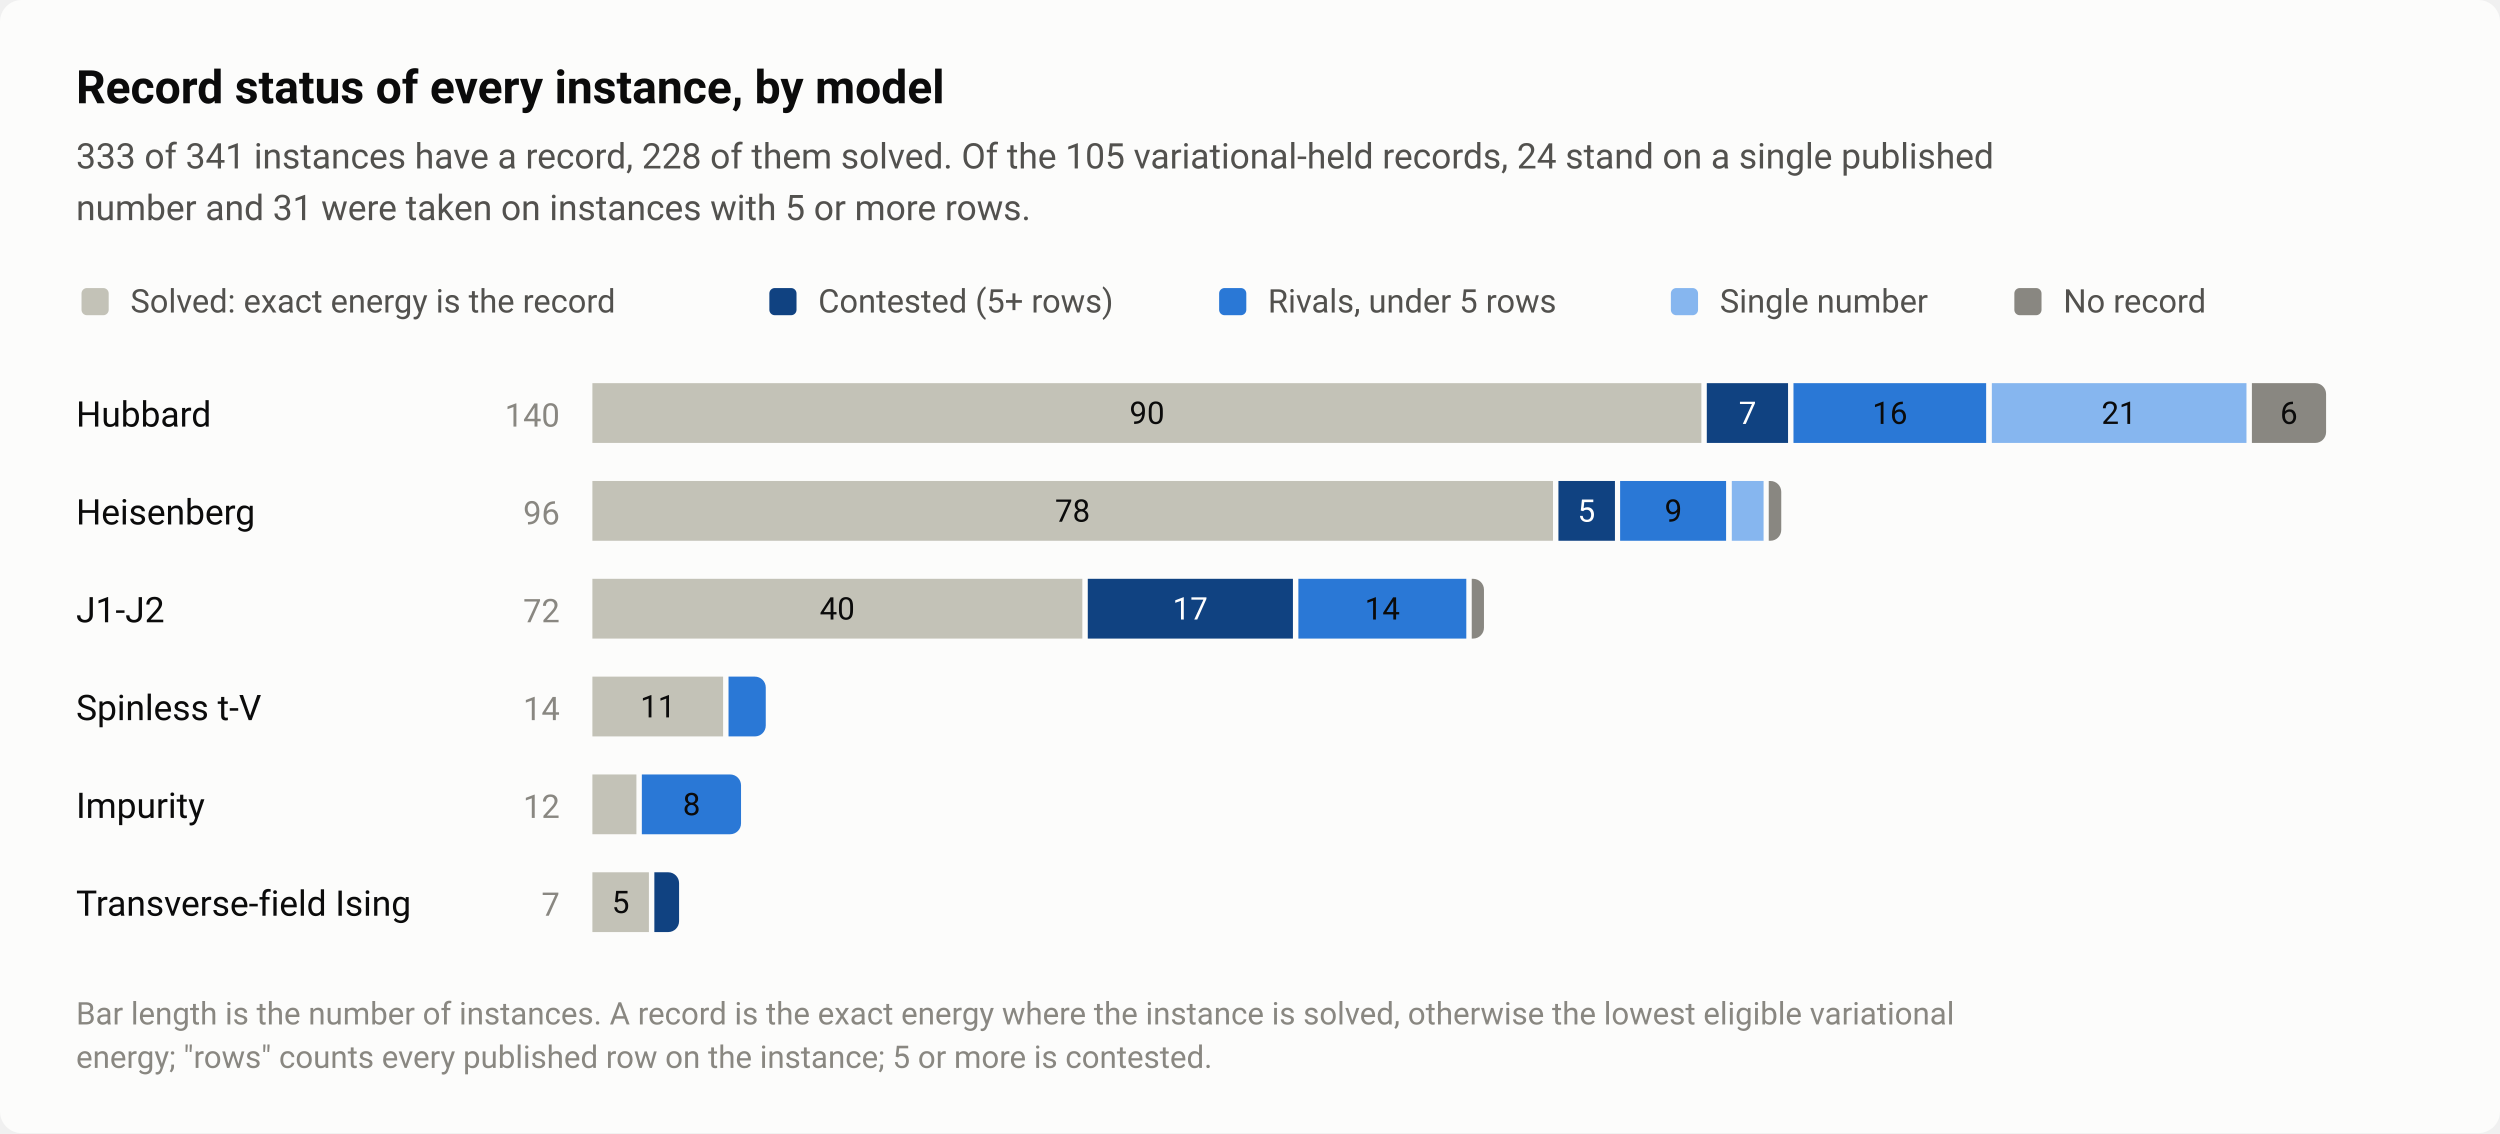
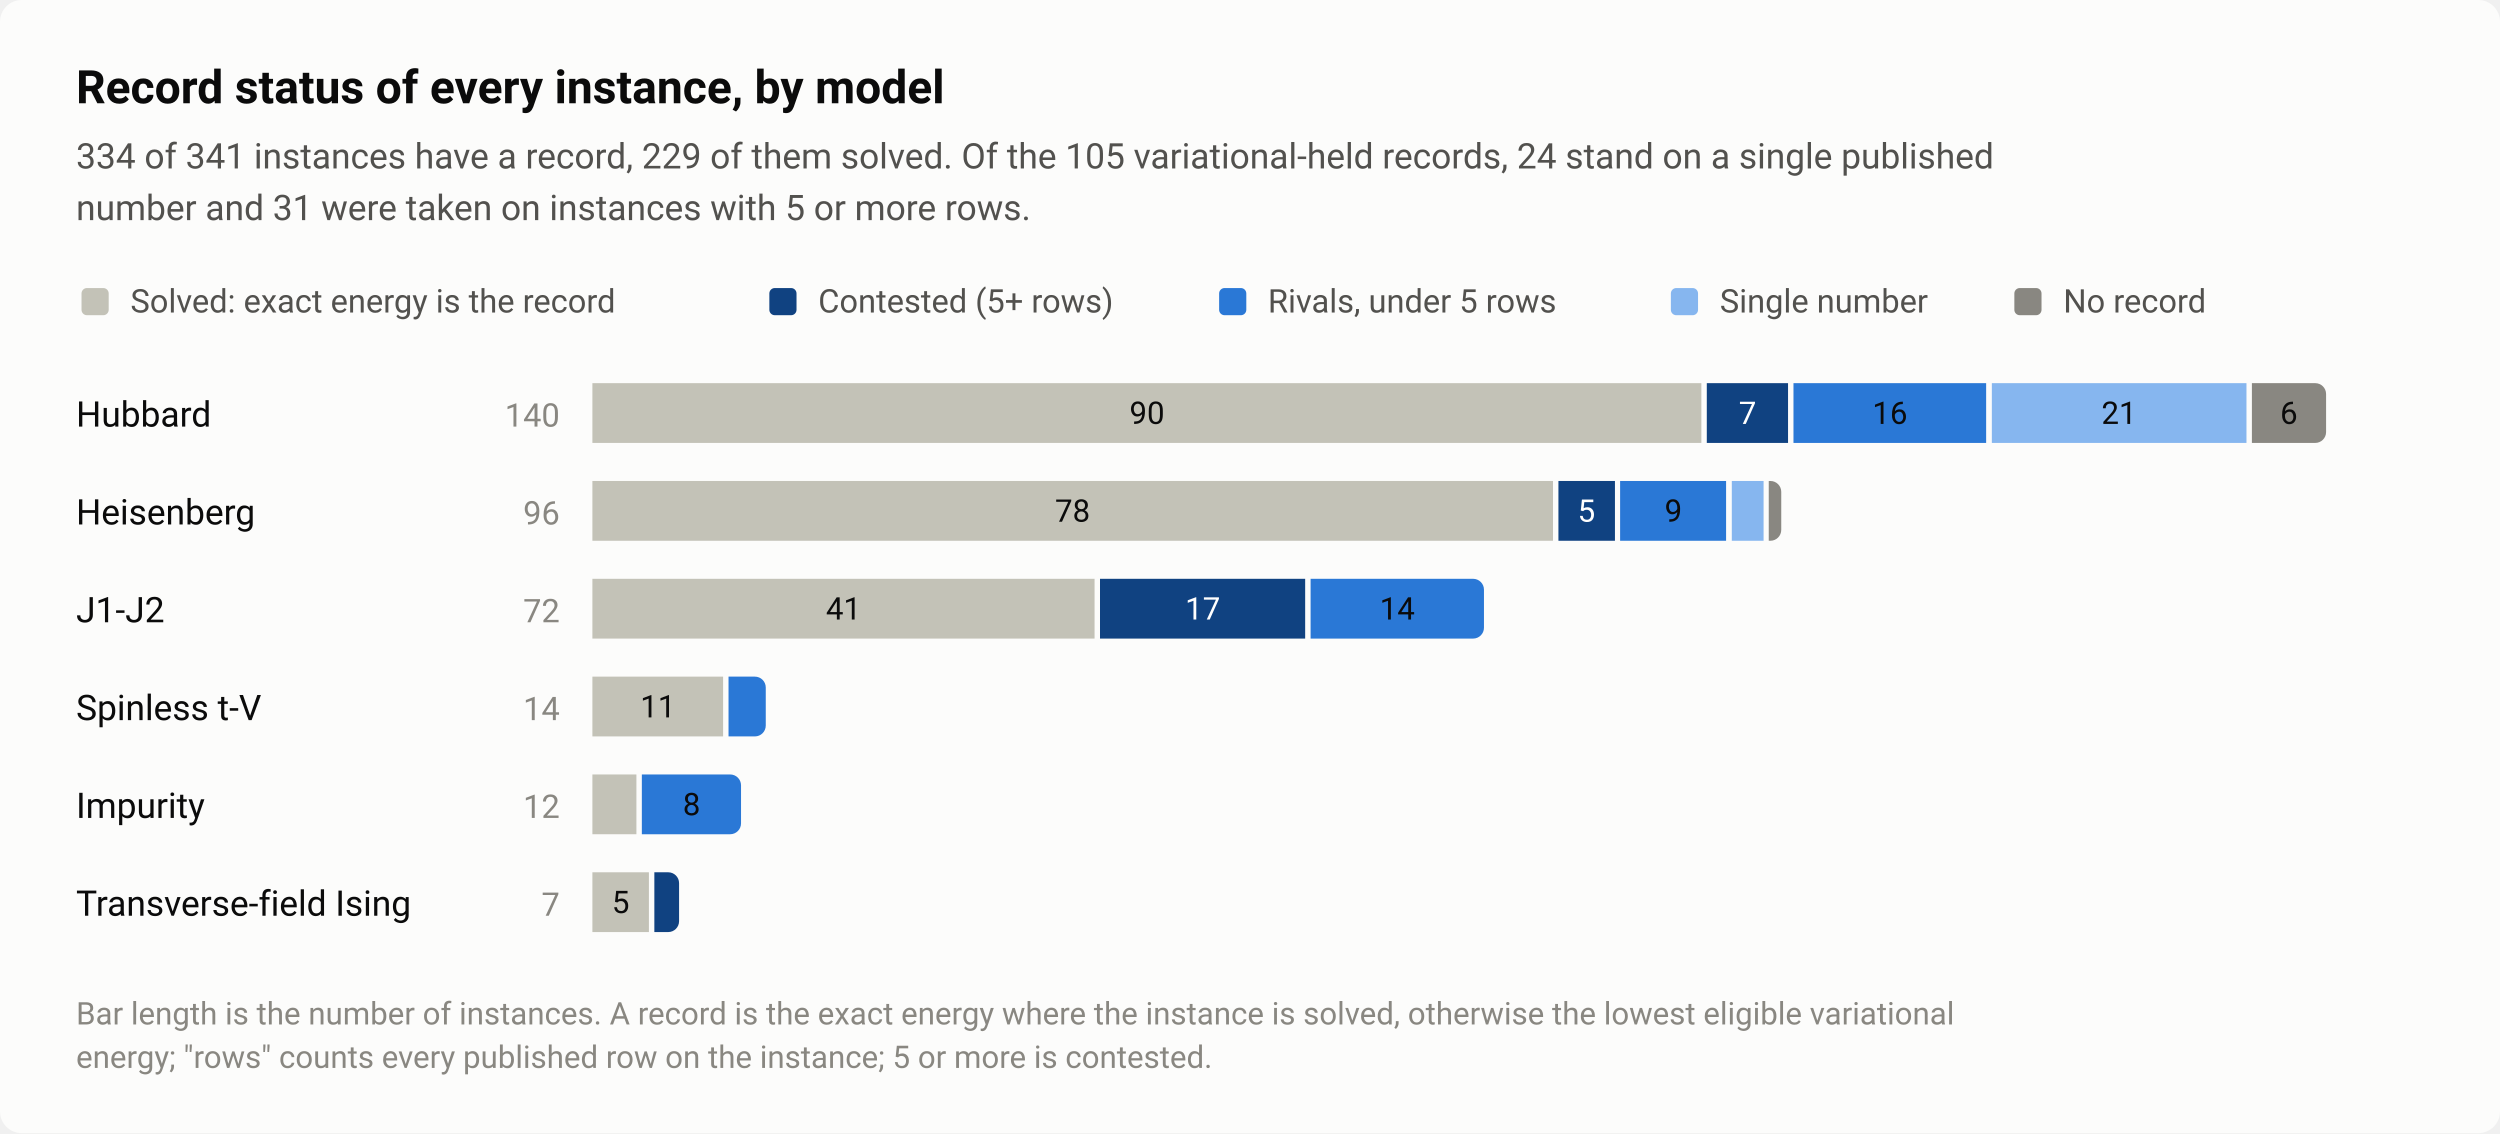
<svg xmlns="http://www.w3.org/2000/svg" width="920" height="417" viewBox="0 0 920 417" role="img" aria-labelledby="title desc">
  <style>text{font-family:system-ui,-apple-system,"Segoe UI",Roboto,"Helvetica Neue",Arial,sans-serif}</style>
  <rect width="920" height="417" rx="8" fill="#fcfcfb" />
  <text x="28" y="38" font-size="17" fill="#0b0b0b" font-weight="600">Record status of every instance, by model</text>
-   <text x="28" y="62" font-size="13" fill="#52514e">333 of 341 instances have a record, 228 of them solved. Of the 105 variational-held records, 24 stand on a single published</text>
+   <text x="28" y="62" font-size="13" fill="#52514e">334 of 341 instances have a record, 229 of them solved. Of the 105 variational-held records, 24 stand on a single published</text>
  <text x="28" y="81" font-size="13" fill="#52514e">number and 31 were taken on instances with 5 or more rows.</text>
  <rect x="30" y="106" width="10" height="10" rx="2" fill="#c3c2b7" />
  <text x="48" y="115" font-size="12" fill="#52514e">Solved: exact energy is the record</text>
  <rect x="283.12" y="106" width="10" height="10" rx="2" fill="#104281" />
  <text x="301.1" y="115" font-size="12" fill="#52514e">Contested (5+ rows)</text>
  <rect x="448.64" y="106" width="10" height="10" rx="2" fill="#2a78d6" />
  <text x="466.6" y="115" font-size="12" fill="#52514e">Rivals, under 5 rows</text>
  <rect x="614.88" y="106" width="10" height="10" rx="2" fill="#86b6ef" />
  <text x="632.9" y="115" font-size="12" fill="#52514e">Single number</text>
  <rect x="741.28" y="106" width="10" height="10" rx="2" fill="#898781" />
  <text x="759.3" y="115" font-size="12" fill="#52514e">No record</text>
  <text x="28" y="157" font-size="13" fill="#0b0b0b">Hubbard</text>
  <text x="206" y="157" font-size="12" fill="#898781" text-anchor="end" style="font-variant-numeric:tabular-nums">140</text>
  <rect x="218" y="141" width="408.1" height="22" fill="#c3c2b7" />
  <text x="422.1" y="156" font-size="11.5" fill="#0b0b0b" text-anchor="middle" style="font-variant-numeric:tabular-nums">90</text>
  <rect x="628.1" y="141" width="29.9" height="22" fill="#104281" />
  <text x="643.1" y="156" font-size="11.5" fill="#ffffff" text-anchor="middle" style="font-variant-numeric:tabular-nums">7</text>
  <rect x="660" y="141" width="70.9" height="22" fill="#2a78d6" />
  <text x="695.5" y="156" font-size="11.5" fill="#0b0b0b" text-anchor="middle" style="font-variant-numeric:tabular-nums">16</text>
  <rect x="733" y="141" width="93.7" height="22" fill="#86b6ef" />
  <text x="779.8" y="156" font-size="11.5" fill="#0b0b0b" text-anchor="middle" style="font-variant-numeric:tabular-nums">21</text>
  <path d="M828.7 141H852A4 4 0 0 1 856 145V159A4 4 0 0 1 852 163H828.7Z" fill="#898781" />
  <text x="842.3" y="156" font-size="11.5" fill="#0b0b0b" text-anchor="middle" style="font-variant-numeric:tabular-nums">6</text>
  <text x="28" y="193" font-size="13" fill="#0b0b0b">Heisenberg</text>
  <text x="206" y="193" font-size="12" fill="#898781" text-anchor="end" style="font-variant-numeric:tabular-nums">96</text>
  <rect x="218" y="177" width="353.5" height="22" fill="#c3c2b7" />
  <text x="394.7" y="192" font-size="11.5" fill="#0b0b0b" text-anchor="middle" style="font-variant-numeric:tabular-nums">78</text>
  <rect x="573.5" y="177" width="20.8" height="22" fill="#104281" />
  <text x="583.8" y="192" font-size="11.5" fill="#ffffff" text-anchor="middle" style="font-variant-numeric:tabular-nums">5</text>
  <rect x="596.2" y="177" width="39" height="22" fill="#2a78d6" />
  <text x="615.8" y="192" font-size="11.5" fill="#0b0b0b" text-anchor="middle" style="font-variant-numeric:tabular-nums">9</text>
  <rect x="637.3" y="177" width="11.7" height="22" fill="#86b6ef" />
  <path d="M650.9 177H651.5A4 4 0 0 1 655.5 181V195A4 4 0 0 1 651.5 199H650.9Z" fill="#898781" />
  <text x="28" y="229" font-size="13" fill="#0b0b0b">J1-J2</text>
  <text x="206" y="229" font-size="12" fill="#898781" text-anchor="end" style="font-variant-numeric:tabular-nums">72</text>
-   <rect x="218" y="213" width="180.3" height="22" fill="#c3c2b7" />
-   <text x="308.1" y="228" font-size="11.5" fill="#0b0b0b" text-anchor="middle" style="font-variant-numeric:tabular-nums">40</text>
-   <rect x="400.3" y="213" width="75.5" height="22" fill="#104281" />
-   <text x="438" y="228" font-size="11.5" fill="#ffffff" text-anchor="middle" style="font-variant-numeric:tabular-nums">17</text>
-   <rect x="477.8" y="213" width="61.8" height="22" fill="#2a78d6" />
-   <text x="508.7" y="228" font-size="11.5" fill="#0b0b0b" text-anchor="middle" style="font-variant-numeric:tabular-nums">14</text>
-   <path d="M541.6 213H542.1A4 4 0 0 1 546.1 217V231A4 4 0 0 1 542.1 235H541.6Z" fill="#898781" />
+   <rect x="218" y="213" width="184.8" height="22" fill="#c3c2b7" />
+   <text x="310.4" y="228" font-size="11.5" fill="#0b0b0b" text-anchor="middle" style="font-variant-numeric:tabular-nums">41</text>
+   <rect x="404.8" y="213" width="75.5" height="22" fill="#104281" />
+   <text x="442.6" y="228" font-size="11.5" fill="#ffffff" text-anchor="middle" style="font-variant-numeric:tabular-nums">17</text>
+   <path d="M482.3 213H542.1A4 4 0 0 1 546.1 217V231A4 4 0 0 1 542.1 235H482.3Z" fill="#2a78d6" />
+   <text x="514.2" y="228" font-size="11.5" fill="#0b0b0b" text-anchor="middle" style="font-variant-numeric:tabular-nums">14</text>
  <text x="28" y="265" font-size="13" fill="#0b0b0b">Spinless t-V</text>
  <text x="206" y="265" font-size="12" fill="#898781" text-anchor="end" style="font-variant-numeric:tabular-nums">14</text>
  <rect x="218" y="249" width="48.1" height="22" fill="#c3c2b7" />
  <text x="242.1" y="264" font-size="11.5" fill="#0b0b0b" text-anchor="middle" style="font-variant-numeric:tabular-nums">11</text>
  <path d="M268.1 249H277.8A4 4 0 0 1 281.8 253V267A4 4 0 0 1 277.8 271H268.1Z" fill="#2a78d6" />
  <text x="28" y="301" font-size="13" fill="#0b0b0b">Impurity</text>
  <text x="206" y="301" font-size="12" fill="#898781" text-anchor="end" style="font-variant-numeric:tabular-nums">12</text>
  <rect x="218" y="285" width="16.2" height="22" fill="#c3c2b7" />
  <path d="M236.2 285H268.7A4 4 0 0 1 272.7 289V303A4 4 0 0 1 268.7 307H236.2Z" fill="#2a78d6" />
  <text x="254.5" y="300" font-size="11.5" fill="#0b0b0b" text-anchor="middle" style="font-variant-numeric:tabular-nums">8</text>
  <text x="28" y="337" font-size="13" fill="#0b0b0b">Transverse-field Ising</text>
  <text x="206" y="337" font-size="12" fill="#898781" text-anchor="end" style="font-variant-numeric:tabular-nums">7</text>
  <rect x="218" y="321" width="20.8" height="22" fill="#c3c2b7" />
  <text x="228.4" y="336" font-size="11.5" fill="#0b0b0b" text-anchor="middle" style="font-variant-numeric:tabular-nums">5</text>
  <path d="M240.8 321H245.9A4 4 0 0 1 249.9 325V339A4 4 0 0 1 245.9 343H240.8Z" fill="#104281" />
  <text x="28" y="377" font-size="11.5" fill="#898781">Bar length is the number of instances. A record is the exact energy where the instance is solved, otherwise the lowest eligible variational</text>
  <text x="28" y="393" font-size="11.5" fill="#898781">energy; "rows" counts every published row on the instance; 5 or more is contested.</text>
</svg>
